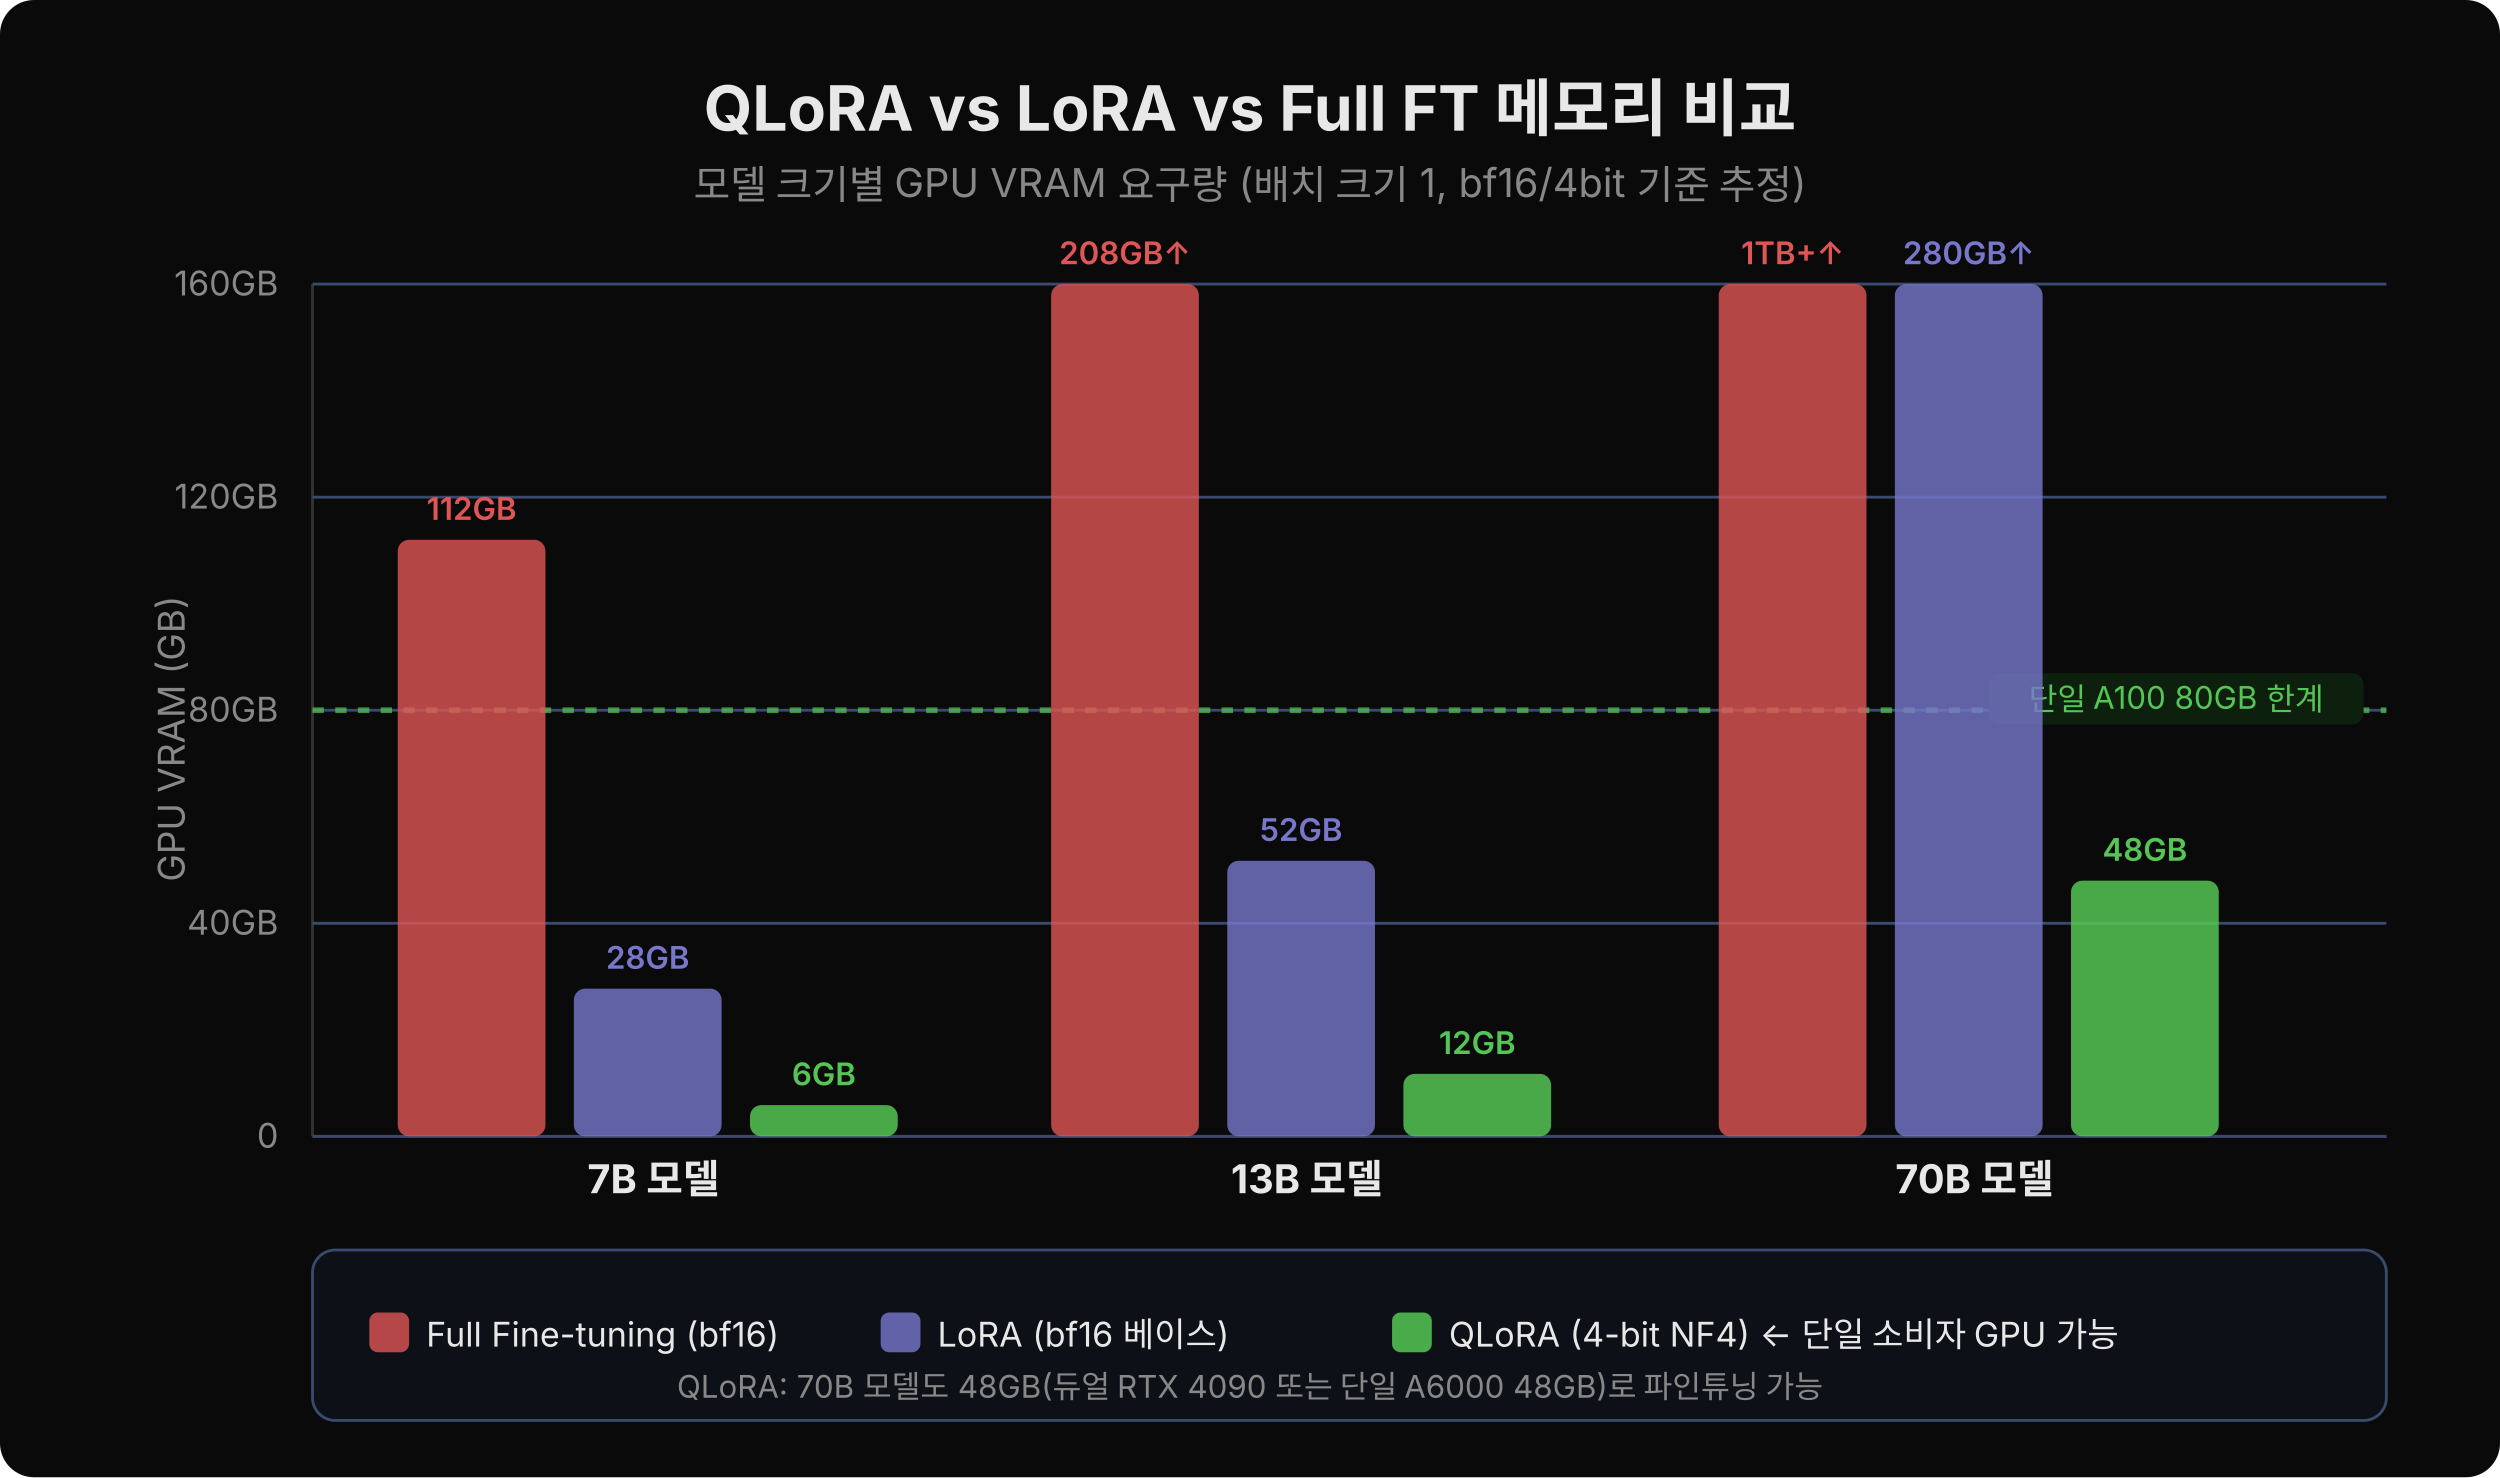
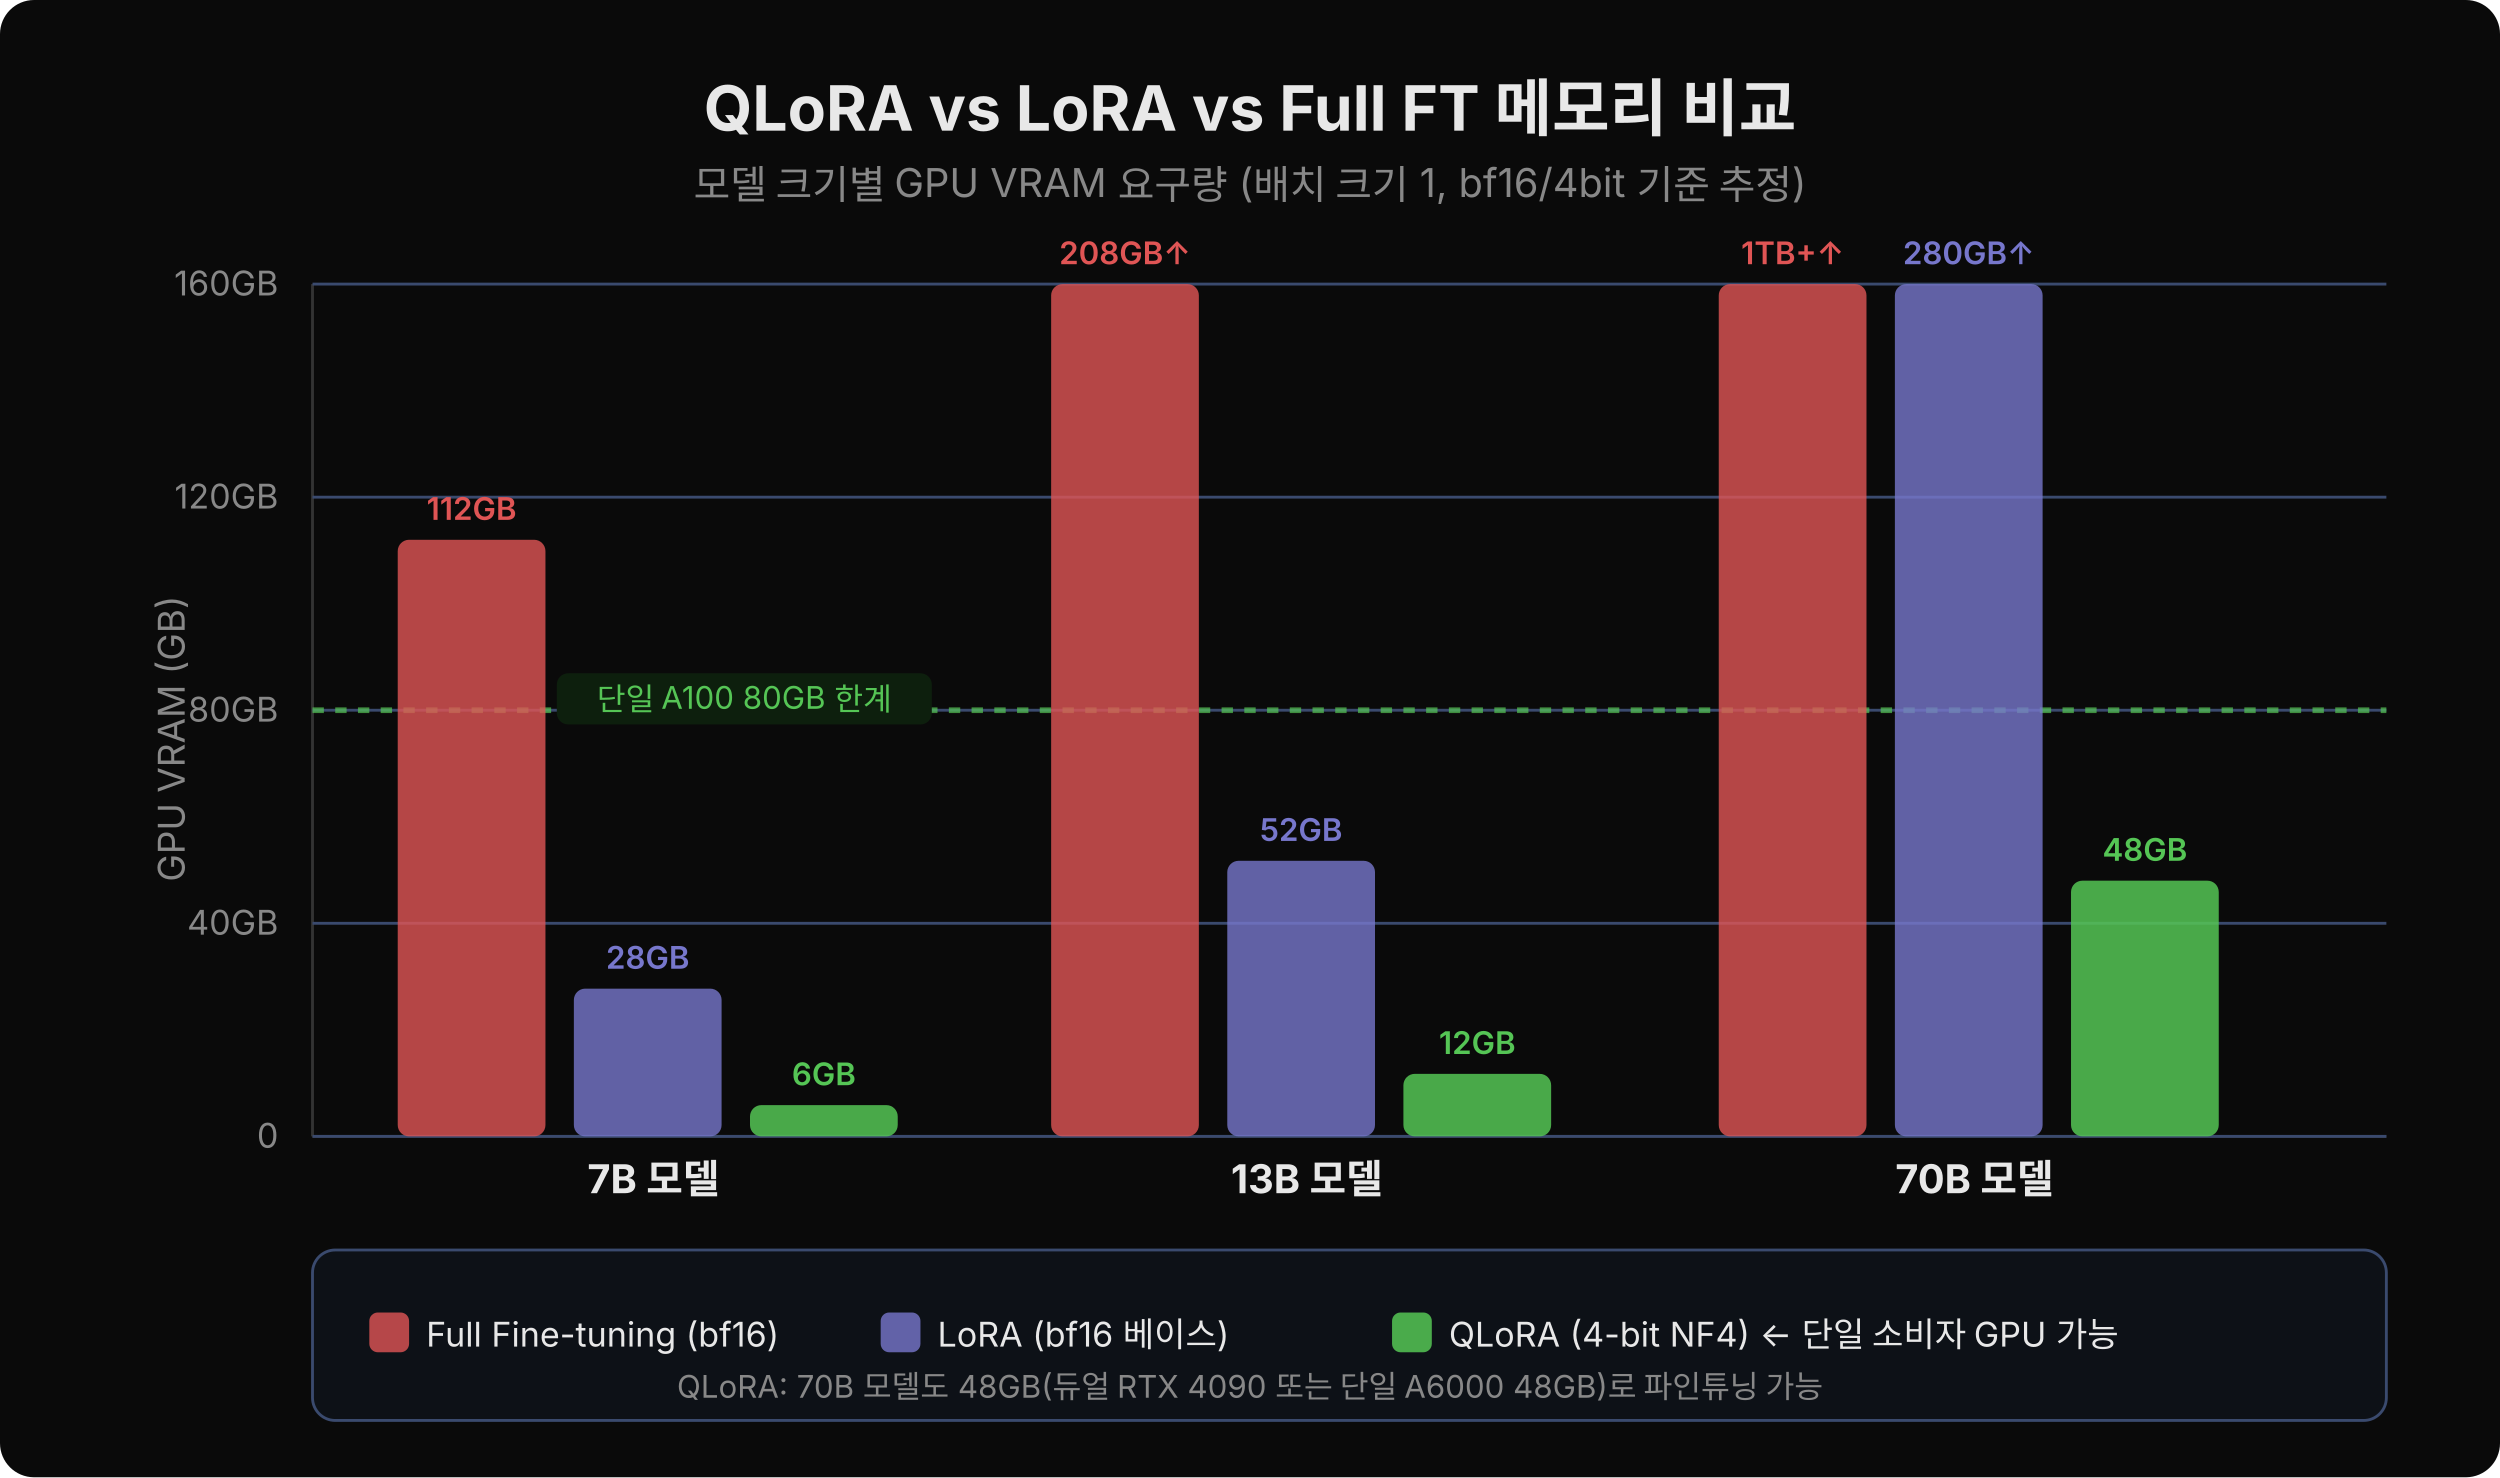
<svg xmlns="http://www.w3.org/2000/svg" width="880" viewBox="0 0 880 520" style="background:#0a0a0a" rx="12">
  <rect width="880" height="520" rx="12" fill="#0a0a0a" />
  <text x="440" y="46" font-family="'Wanted Sans Variable','Wanted Sans',-apple-system,sans-serif" font-size="22" font-weight="700" fill="#e8e8e8" text-anchor="middle">QLoRA vs LoRA vs Full FT 메모리 비교</text>
  <text x="440" y="70" font-family="'Wanted Sans Variable','Wanted Sans',-apple-system,sans-serif" font-size="14" fill="#888" text-anchor="middle">모델 크기별 GPU VRAM 요구량 (배치 크기 1, bf16/4bit 기준 추정)</text>
  <line x1="110" y1="100" x2="110" y2="400" stroke="#333" stroke-width="1" />
  <line x1="110" y1="400" x2="840" y2="400" stroke="#333" stroke-width="1" />
  <line x1="110" y1="400" x2="840" y2="400" stroke="#3a4a6e" stroke-width="1" />
  <line x1="110" y1="325" x2="840" y2="325" stroke="#3a4a6e" stroke-width="1" />
  <line x1="110" y1="250" x2="840" y2="250" stroke="#3a4a6e" stroke-width="1" />
  <line x1="110" y1="175" x2="840" y2="175" stroke="#3a4a6e" stroke-width="1" />
  <line x1="110" y1="100" x2="840" y2="100" stroke="#3a4a6e" stroke-width="1" />
  <text x="98" y="404" font-family="'Wanted Sans Variable','Wanted Sans',-apple-system,sans-serif" font-size="12" fill="#888" text-anchor="end">0</text>
  <text x="98" y="329" font-family="'Wanted Sans Variable','Wanted Sans',-apple-system,sans-serif" font-size="12" fill="#888" text-anchor="end">40GB</text>
  <text x="98" y="254" font-family="'Wanted Sans Variable','Wanted Sans',-apple-system,sans-serif" font-size="12" fill="#888" text-anchor="end">80GB</text>
  <text x="98" y="179" font-family="'Wanted Sans Variable','Wanted Sans',-apple-system,sans-serif" font-size="12" fill="#888" text-anchor="end">120GB</text>
  <text x="98" y="104" font-family="'Wanted Sans Variable','Wanted Sans',-apple-system,sans-serif" font-size="12" fill="#888" text-anchor="end">160GB</text>
  <text x="65" y="260" font-family="'Wanted Sans Variable','Wanted Sans',-apple-system,sans-serif" font-size="13" fill="#888" text-anchor="middle" transform="rotate(-90,65,260)">GPU VRAM (GB)</text>
  <line x1="110" y1="250" x2="840" y2="250" stroke="#55c555" stroke-width="2" stroke-dasharray="4,4" opacity="0.7" />
-   <rect x="700" y="237" width="132" height="18" rx="4" fill="#0d1f0d" />
-   <text x="766" y="250" font-family="'Wanted Sans Variable','Wanted Sans',-apple-system,sans-serif" font-size="11" fill="#55c555" text-anchor="middle">단일 A100 80GB 한계</text>
+   <rect x="196" y="237" width="132" height="18" rx="4" fill="#0d1f0d" />
+   <text x="262" y="250" font-family="'Wanted Sans Variable','Wanted Sans',-apple-system,sans-serif" font-size="11" fill="#55c555" text-anchor="middle">단일 A100 80GB 한계</text>
  <text x="230" y="420" font-family="'Wanted Sans Variable','Wanted Sans',-apple-system,sans-serif" font-size="14" font-weight="700" fill="#e8e8e8" text-anchor="middle">7B 모델</text>
  <rect x="140" y="190" width="52" height="210" rx="4" fill="#e05555" opacity="0.8" />
  <text x="166" y="183" font-family="'Wanted Sans Variable','Wanted Sans',-apple-system,sans-serif" font-size="11" fill="#e05555" text-anchor="middle" font-weight="600">112GB</text>
  <rect x="202" y="348" width="52" height="52" rx="4" fill="#7777cc" opacity="0.8" />
  <text x="228" y="341" font-family="'Wanted Sans Variable','Wanted Sans',-apple-system,sans-serif" font-size="11" fill="#7777cc" text-anchor="middle" font-weight="600">28GB</text>
  <rect x="264" y="389" width="52" height="11" rx="4" fill="#55c555" opacity="0.85" />
  <text x="290" y="382" font-family="'Wanted Sans Variable','Wanted Sans',-apple-system,sans-serif" font-size="11" fill="#55c555" text-anchor="middle" font-weight="600">6GB</text>
  <text x="460" y="420" font-family="'Wanted Sans Variable','Wanted Sans',-apple-system,sans-serif" font-size="14" font-weight="700" fill="#e8e8e8" text-anchor="middle">13B 모델</text>
  <rect x="370" y="100" width="52" height="300" rx="4" fill="#e05555" opacity="0.8" />
  <text x="396" y="93" font-family="'Wanted Sans Variable','Wanted Sans',-apple-system,sans-serif" font-size="11" fill="#e05555" text-anchor="middle" font-weight="600">208GB↑</text>
  <rect x="432" y="303" width="52" height="97" rx="4" fill="#7777cc" opacity="0.8" />
  <text x="458" y="296" font-family="'Wanted Sans Variable','Wanted Sans',-apple-system,sans-serif" font-size="11" fill="#7777cc" text-anchor="middle" font-weight="600">52GB</text>
  <rect x="494" y="378" width="52" height="22" rx="4" fill="#55c555" opacity="0.85" />
  <text x="520" y="371" font-family="'Wanted Sans Variable','Wanted Sans',-apple-system,sans-serif" font-size="11" fill="#55c555" text-anchor="middle" font-weight="600">12GB</text>
  <text x="695" y="420" font-family="'Wanted Sans Variable','Wanted Sans',-apple-system,sans-serif" font-size="14" font-weight="700" fill="#e8e8e8" text-anchor="middle">70B 모델</text>
  <rect x="605" y="100" width="52" height="300" rx="4" fill="#e05555" opacity="0.8" />
  <text x="631" y="93" font-family="'Wanted Sans Variable','Wanted Sans',-apple-system,sans-serif" font-size="11" fill="#e05555" text-anchor="middle" font-weight="600">1TB+↑</text>
  <rect x="667" y="100" width="52" height="300" rx="4" fill="#7777cc" opacity="0.8" />
  <text x="693" y="93" font-family="'Wanted Sans Variable','Wanted Sans',-apple-system,sans-serif" font-size="11" fill="#7777cc" text-anchor="middle" font-weight="600">280GB↑</text>
  <rect x="729" y="310" width="52" height="90" rx="4" fill="#55c555" opacity="0.85" />
  <text x="755" y="303" font-family="'Wanted Sans Variable','Wanted Sans',-apple-system,sans-serif" font-size="11" fill="#55c555" text-anchor="middle" font-weight="600">48GB</text>
  <rect x="110" y="440" width="730" height="60" rx="8" fill="#0d1117" stroke="#3a4a6e" stroke-width="1" />
  <rect x="130" y="462" width="14" height="14" rx="3" fill="#e05555" opacity="0.8" />
  <text x="150" y="474" font-family="'Wanted Sans Variable','Wanted Sans',-apple-system,sans-serif" font-size="12" fill="#e8e8e8">Full Fine-tuning (bf16)</text>
  <rect x="310" y="462" width="14" height="14" rx="3" fill="#7777cc" opacity="0.8" />
  <text x="330" y="474" font-family="'Wanted Sans Variable','Wanted Sans',-apple-system,sans-serif" font-size="12" fill="#e8e8e8">LoRA (bf16 베이스)</text>
  <rect x="490" y="462" width="14" height="14" rx="3" fill="#55c555" opacity="0.85" />
  <text x="510" y="474" font-family="'Wanted Sans Variable','Wanted Sans',-apple-system,sans-serif" font-size="12" fill="#e8e8e8">QLoRA (4-bit NF4) ← 단일 소비자 GPU 가능</text>
  <text x="440" y="492" font-family="'Wanted Sans Variable','Wanted Sans',-apple-system,sans-serif" font-size="11" fill="#888" text-anchor="middle">QLoRA: 70B 모델도 48GB(듀얼 RTX 4090 또는 단일 A6000 48GB)로 파인튜닝 가능</text>
</svg>
